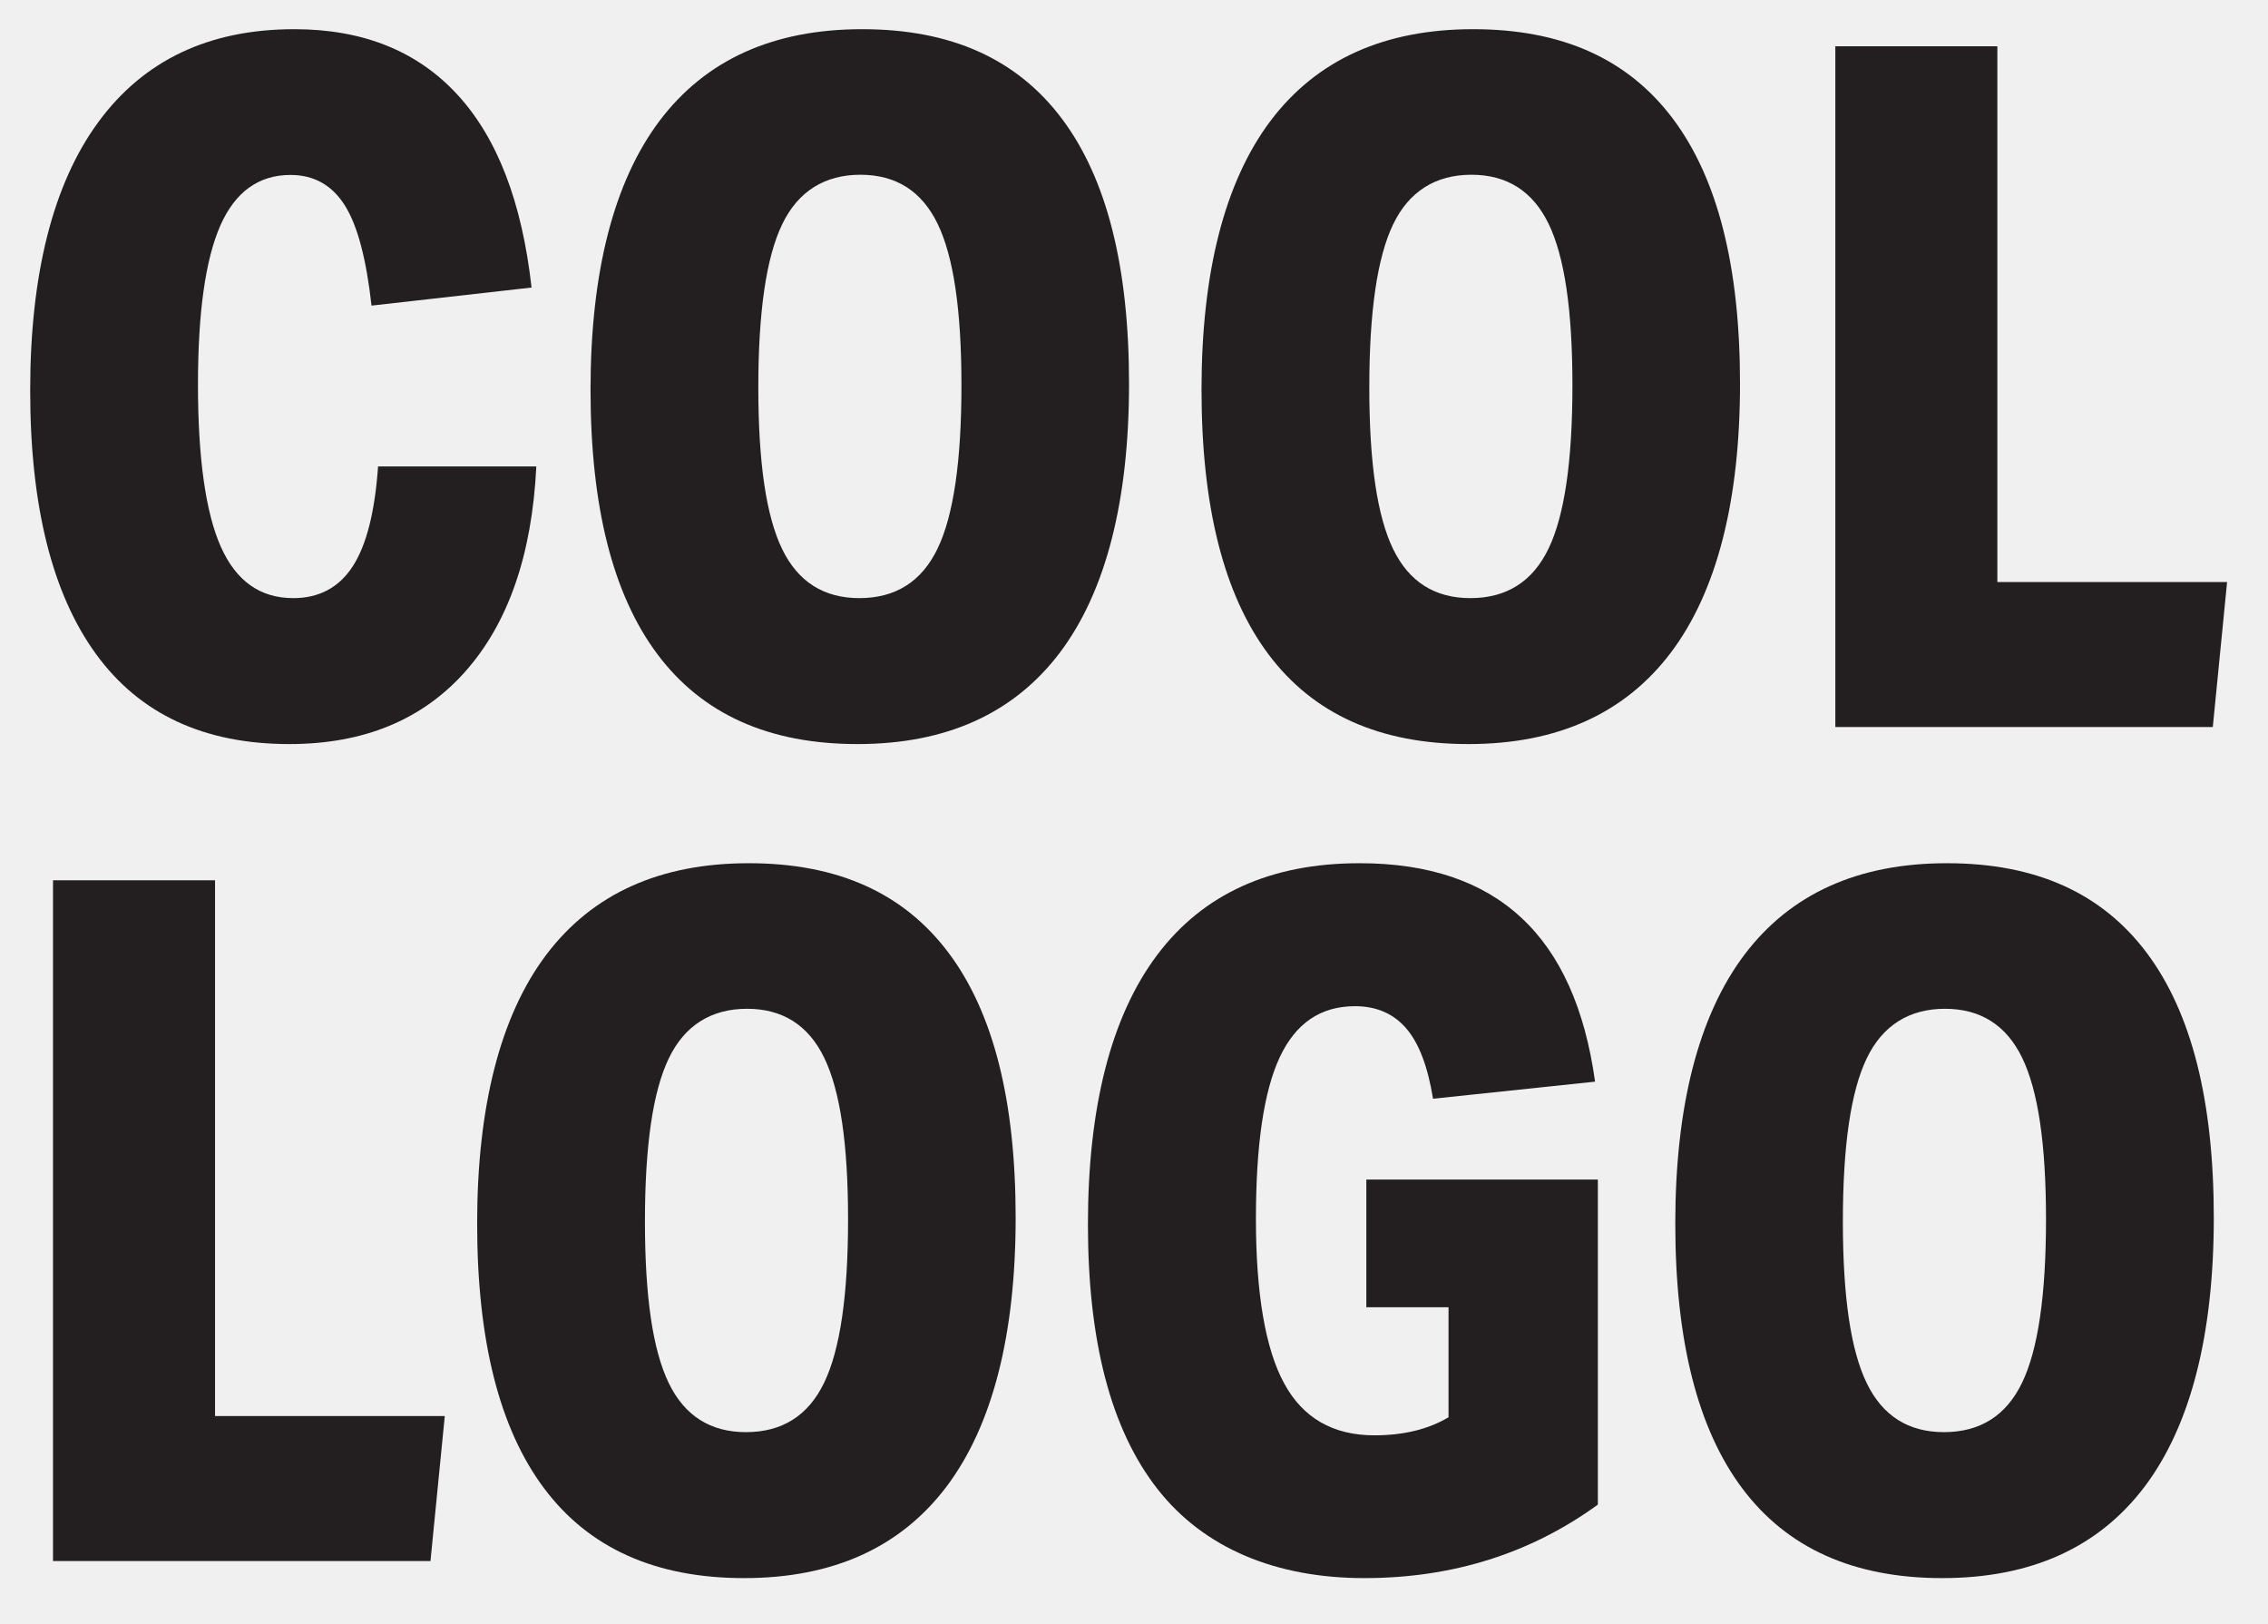
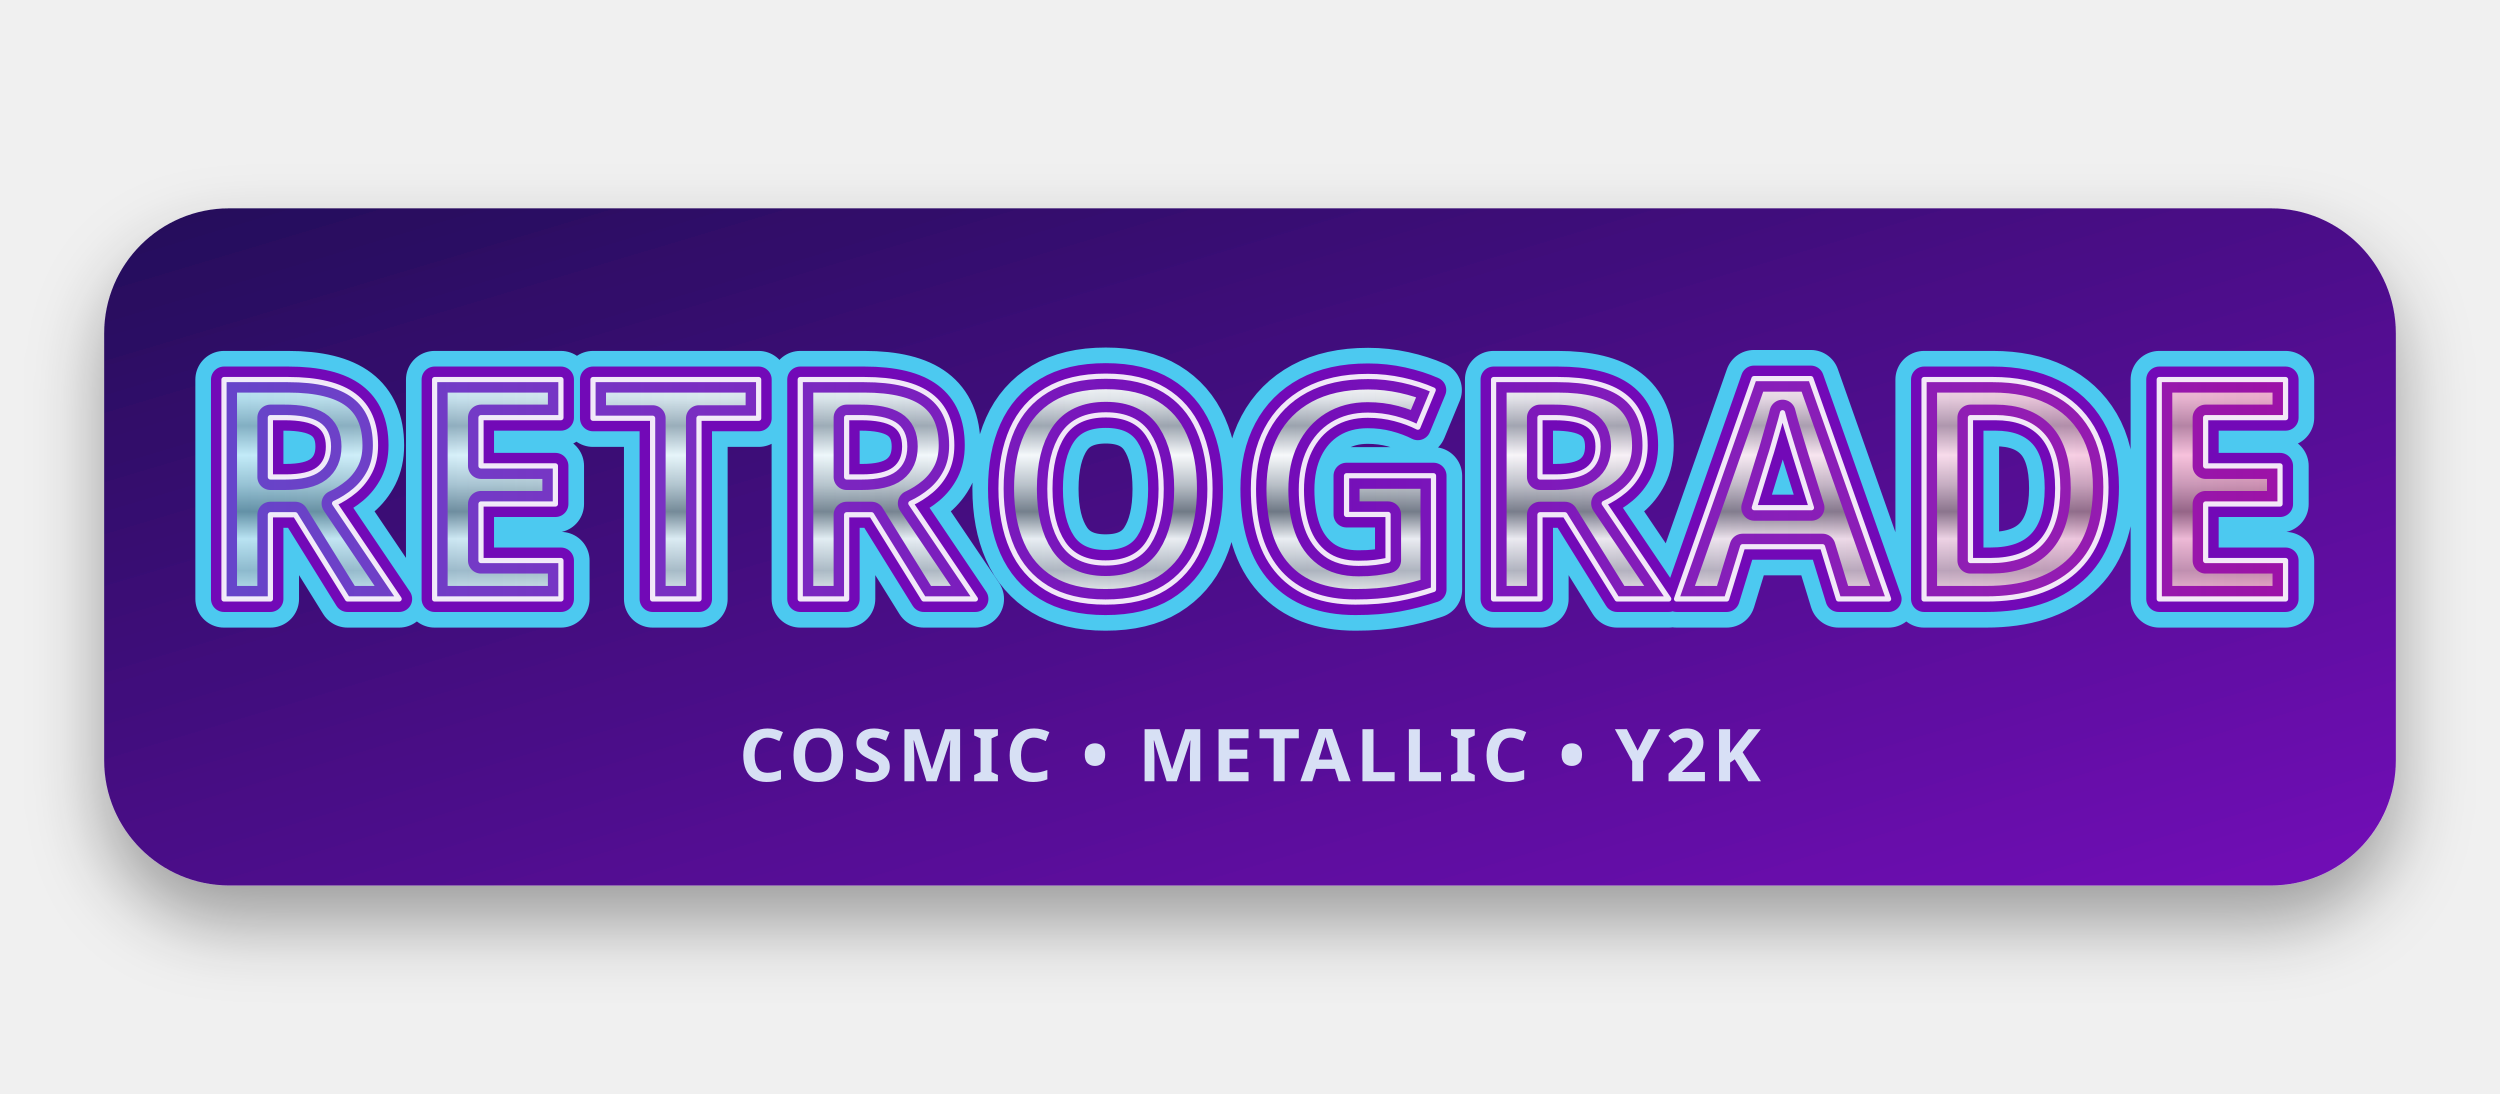
- <svg xmlns="http://www.w3.org/2000/svg" id="Layer_1" data-name="Layer 1" version="1.1" viewBox="0 0 114.22 81.75">
+ <svg xmlns="http://www.w3.org/2000/svg" width="960" height="420" viewBox="0 0 960 420" role="img" aria-label="RETROGRADE metallic Y2K logo">
  <defs>
+     <linearGradient id="bgGrad" x1="0" y1="0" x2="1" y2="1">
+       <stop offset="0%" stop-color="#24085a" />
+       <stop offset="100%" stop-color="#7209B7" />
+     </linearGradient>
+     <linearGradient id="chrome" x1="0" y1="0" x2="0" y2="1">
+       <stop offset="0%" stop-color="#ffffff" />
+       <stop offset="10%" stop-color="#dfe3e8" />
+       <stop offset="22%" stop-color="#9aa2ad" />
+       <stop offset="35%" stop-color="#f7f9fb" />
+       <stop offset="48%" stop-color="#b8bfc7" />
+       <stop offset="60%" stop-color="#6d7784" />
+       <stop offset="72%" stop-color="#e9edf2" />
+       <stop offset="86%" stop-color="#aab2bd" />
+       <stop offset="100%" stop-color="#fdfdfd" />
+     </linearGradient>
+     <linearGradient id="sheen" x1="0" y1="0" x2="1" y2="0">
+       <stop offset="0%" stop-color="#4CC9F0" stop-opacity=".35" />
+       <stop offset="50%" stop-color="#ffffff" stop-opacity="0" />
+       <stop offset="100%" stop-color="#F72585" stop-opacity=".35" />
+     </linearGradient>
+     <filter id="softShadow" x="-40%" y="-40%" width="180%" height="180%">
+       <feOffset in="SourceAlpha" dx="0" dy="14" result="o" />
+       <feGaussianBlur in="o" stdDeviation="14" result="b" />
+       <feColorMatrix in="b" type="matrix" values="0 0 0 0 0                 0 0 0 0 0                 0 0 0 0 0                 0 0 0 .35 0" result="s" />
+       <feMerge>
+         <feMergeNode in="s" />
+         <feMergeNode in="SourceGraphic" />
+       </feMerge>
+     </filter>
    <style>
-       .cls-1 {
-         fill: #231f20;
-         stroke-width: 0px;
-       }
+       .round { stroke-linecap: round; stroke-linejoin: round; }
+       .word  { font: 1000 118px/1 'Arial Rounded MT Bold', 'Nunito', system-ui, sans-serif; letter-spacing: 3px; }
+       .tag   { font: 800 28px/1 'Arial Rounded MT Bold', system-ui, sans-serif; letter-spacing: 2px; }
    </style>
  </defs>
-   <path class="cls-1" d="M27.01,23.5c-.22,4.45-1.42,7.89-3.58,10.32-2.16,2.43-5.11,3.65-8.86,3.65-4.29,0-7.54-1.51-9.74-4.54s-3.31-7.45-3.31-13.27,1.14-10.39,3.43-13.51C7.24,3.03,10.53,1.47,14.82,1.47c3.46,0,6.19,1.1,8.21,3.29,2.02,2.19,3.26,5.43,3.74,9.72l-8.06.91c-.26-2.34-.7-4.02-1.34-5.04-.64-1.02-1.55-1.54-2.74-1.54-1.6,0-2.78.85-3.53,2.54-.75,1.7-1.13,4.37-1.13,8.02s.38,6.43,1.15,8.16c.77,1.73,1.98,2.59,3.65,2.59,1.31,0,2.31-.54,3-1.61.69-1.07,1.11-2.74,1.27-5.02h7.97Z" />
-   <path class="cls-1" d="M43.18,37.47c-4.45,0-7.8-1.5-10.06-4.51-2.26-3.01-3.38-7.46-3.38-13.34s1.16-10.46,3.48-13.54c2.32-3.07,5.72-4.61,10.2-4.61s7.8,1.5,10.06,4.51c2.26,3.01,3.38,7.46,3.38,13.34s-1.16,10.46-3.48,13.54c-2.32,3.07-5.72,4.61-10.2,4.61ZM43.28,30.12c1.82,0,3.14-.83,3.94-2.5.8-1.66,1.2-4.4,1.2-8.21s-.4-6.49-1.2-8.14c-.8-1.65-2.1-2.47-3.89-2.47s-3.14.83-3.94,2.5c-.8,1.66-1.2,4.4-1.2,8.21s.4,6.49,1.2,8.14c.8,1.65,2.1,2.47,3.89,2.47Z" />
-   <path class="cls-1" d="M73.95,37.47c-4.45,0-7.8-1.5-10.06-4.51-2.26-3.01-3.38-7.46-3.38-13.34s1.16-10.46,3.48-13.54c2.32-3.07,5.72-4.61,10.2-4.61s7.8,1.5,10.06,4.51c2.26,3.01,3.38,7.46,3.38,13.34s-1.16,10.46-3.48,13.54c-2.32,3.07-5.72,4.61-10.2,4.61ZM74.05,30.12c1.82,0,3.14-.83,3.94-2.5.8-1.66,1.2-4.4,1.2-8.21s-.4-6.49-1.2-8.14c-.8-1.65-2.1-2.47-3.89-2.47s-3.14.83-3.94,2.5c-.8,1.66-1.2,4.4-1.2,8.21s.4,6.49,1.2,8.14c.8,1.65,2.1,2.47,3.89,2.47Z" />
-   <path class="cls-1" d="M92.43,36.6V2.33h8.16v26.98h11.57l-.72,7.3h-19.01Z" />
-   <path class="cls-1" d="M2.67,78.6v-34.27h8.16v26.98h11.57l-.72,7.3H2.67Z" />
-   <path class="cls-1" d="M37.47,79.47c-4.45,0-7.8-1.5-10.06-4.51-2.26-3.01-3.38-7.46-3.38-13.34s1.16-10.46,3.48-13.54c2.32-3.07,5.72-4.61,10.2-4.61s7.8,1.5,10.06,4.51c2.26,3.01,3.38,7.46,3.38,13.34s-1.16,10.46-3.48,13.54c-2.32,3.07-5.72,4.61-10.2,4.61ZM37.57,72.12c1.82,0,3.14-.83,3.94-2.5.8-1.66,1.2-4.4,1.2-8.21s-.4-6.49-1.2-8.14c-.8-1.65-2.1-2.47-3.89-2.47s-3.14.83-3.94,2.5c-.8,1.66-1.2,4.4-1.2,8.21s.4,6.49,1.2,8.14c.8,1.65,2.1,2.47,3.89,2.47Z" />
-   <path class="cls-1" d="M72.94,65.83h-4.13v-6.43h11.66v16.37c-3.39,2.46-7.31,3.7-11.76,3.7s-8.08-1.5-10.42-4.49c-2.34-2.99-3.5-7.43-3.5-13.32s1.16-10.47,3.48-13.56c2.32-3.09,5.72-4.63,10.2-4.63,3.46,0,6.17.91,8.14,2.74,1.97,1.82,3.21,4.58,3.72,8.26l-8.16.86c-.26-1.6-.7-2.78-1.34-3.53-.64-.75-1.5-1.13-2.59-1.13-1.73,0-2.99.86-3.79,2.57-.8,1.71-1.2,4.42-1.2,8.14s.47,6.54,1.42,8.28c.94,1.74,2.46,2.62,4.54,2.62,1.47,0,2.72-.3,3.74-.91v-5.52Z" />
-   <path class="cls-1" d="M97.81,79.47c-4.45,0-7.8-1.5-10.06-4.51-2.26-3.01-3.38-7.46-3.38-13.34s1.16-10.46,3.48-13.54c2.32-3.07,5.72-4.61,10.2-4.61s7.8,1.5,10.06,4.51c2.26,3.01,3.38,7.46,3.38,13.34s-1.16,10.46-3.48,13.54c-2.32,3.07-5.72,4.61-10.2,4.61ZM97.9,72.12c1.82,0,3.14-.83,3.94-2.5.8-1.66,1.2-4.4,1.2-8.21s-.4-6.49-1.2-8.14c-.8-1.65-2.1-2.47-3.89-2.47s-3.14.83-3.94,2.5c-.8,1.66-1.2,4.4-1.2,8.21s.4,6.49,1.2,8.14c.8,1.65,2.1,2.47,3.89,2.47Z" />
+   <rect x="40" y="80" rx="48" ry="48" width="880" height="260" fill="url(#bgGrad)" filter="url(#softShadow)" />
+   <text x="480" y="230" text-anchor="middle" class="word round" fill="none" stroke="#4CC9F0" stroke-width="22">RETROGRADE</text>
+   <text x="480" y="230" text-anchor="middle" class="word round" fill="url(#chrome)" stroke="#7209B7" stroke-width="10">RETROGRADE</text>
+   <text x="480" y="230" text-anchor="middle" class="word" fill="url(#sheen)" opacity=".9">RETROGRADE</text>
+   <text x="480" y="230" text-anchor="middle" class="word round" fill="none" stroke="#ffffff" stroke-width="2" opacity=".9">RETROGRADE</text>
+   <text x="480" y="300" text-anchor="middle" class="tag" fill="#E6F7FF" opacity=".9">COSMIC • METALLIC • Y2K</text>
</svg>
